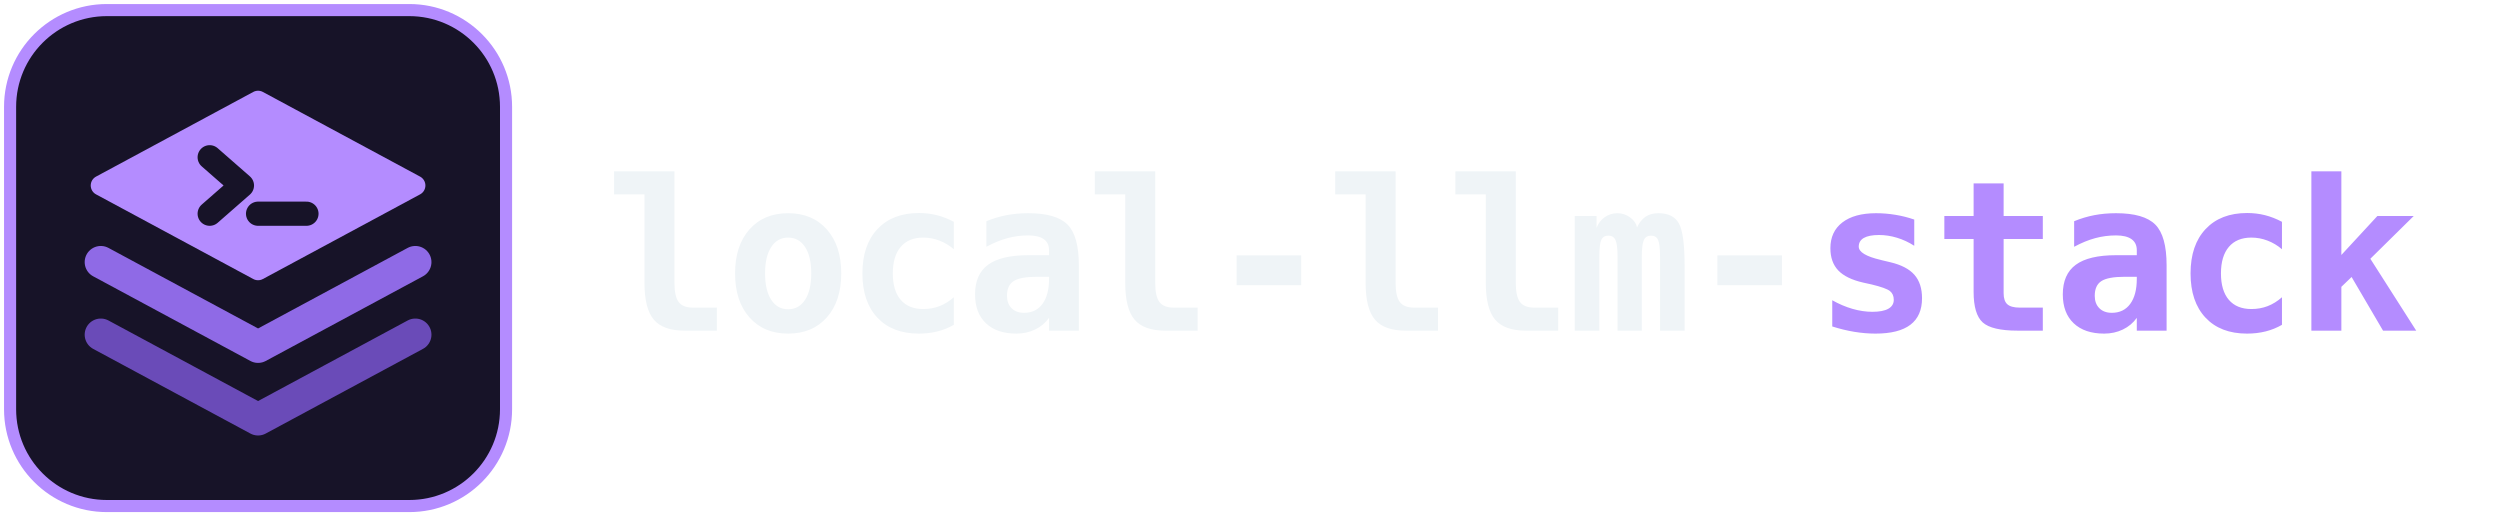
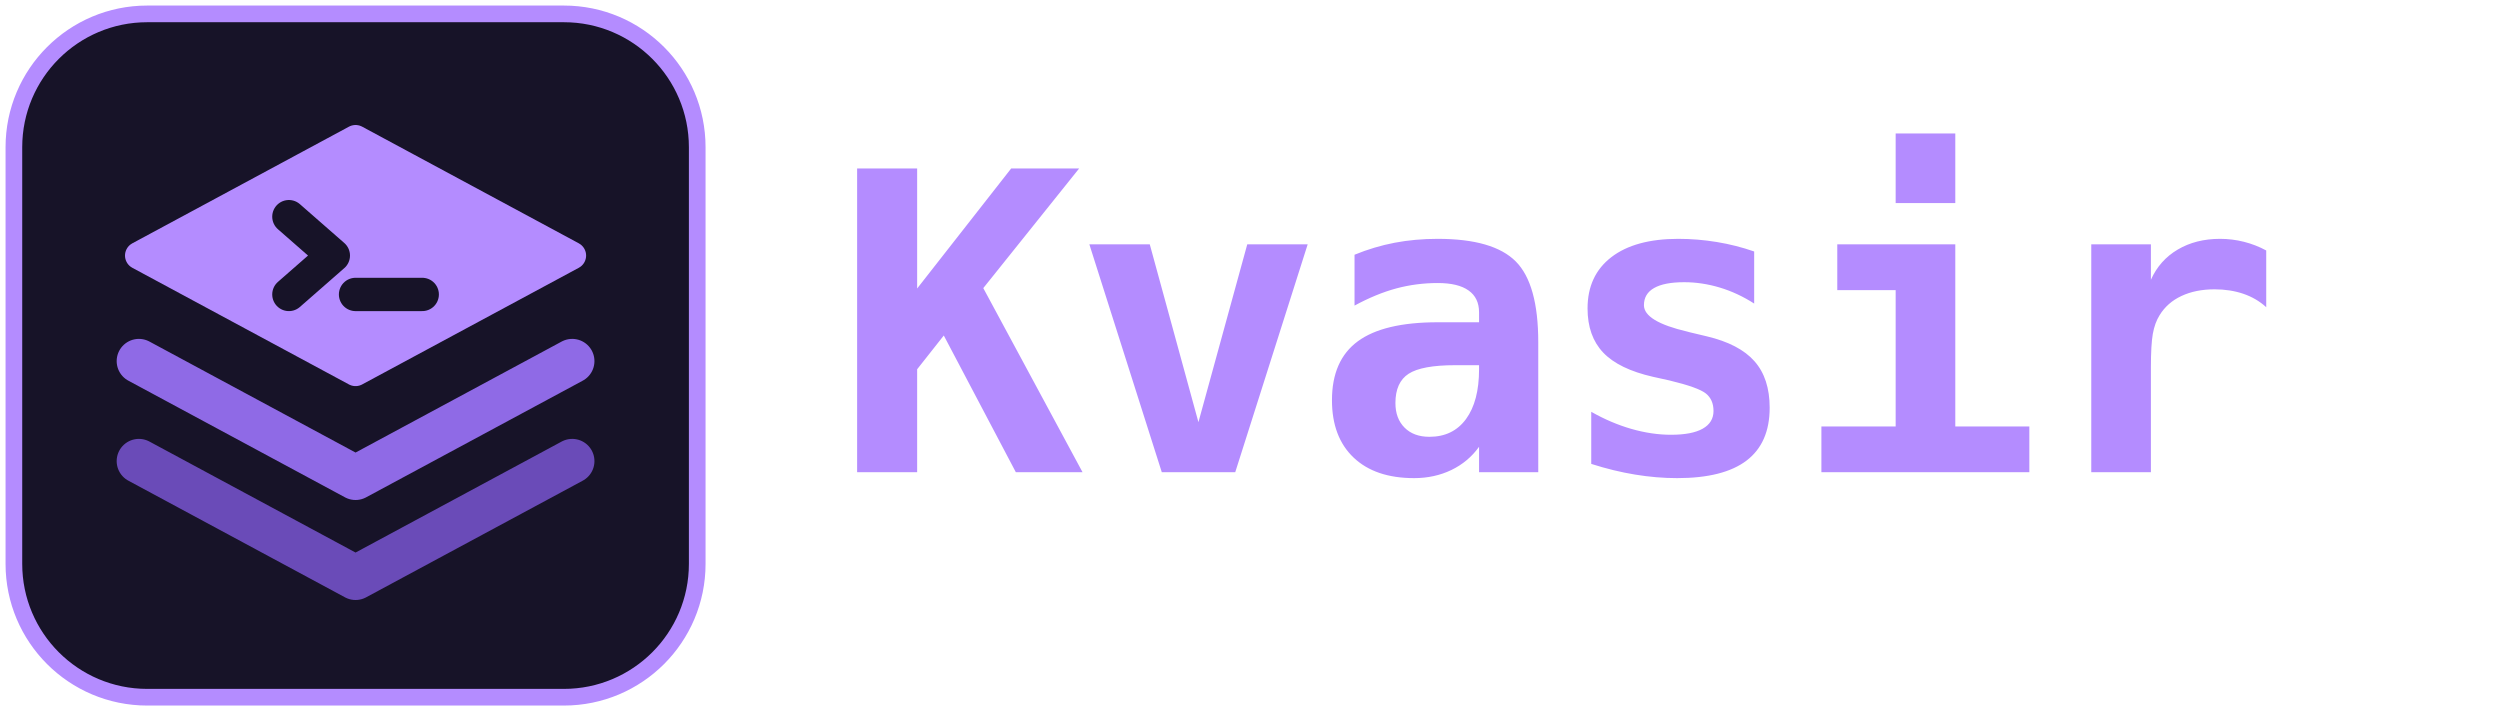
- <svg xmlns="http://www.w3.org/2000/svg" width="1240" height="256" viewBox="0 0 1240 256" role="img" aria-label="local-llm-stack">
+ <svg xmlns="http://www.w3.org/2000/svg" width="900" height="256" viewBox="0 0 900 256" role="img" aria-label="Kvasir">
  <rect x="5" y="5" width="246" height="246" rx="48" fill="#171328" stroke="#b48cff" stroke-width="6" />
  <g fill="none" stroke-linecap="round" stroke-linejoin="round">
    <path d="M128 50 206 92 128 134 50 92Z" fill="#b48cff" stroke="#b48cff" stroke-width="10" />
    <path d="M104 78 120 92 104 106M128 106H152" stroke="#171328" stroke-width="12" />
    <path d="M50 130 128 172 206 130" stroke="#8f6ae6" stroke-width="16" />
    <path d="M50 166 128 208 206 166" stroke="#6a4bb8" stroke-width="16" />
  </g>
-   <text x="300" y="164" font-family="JetBrainsMono Nerd Font,JetBrains Mono,monospace" font-size="104" font-weight="700" letter-spacing="-3" fill="#eff4f7">local-llm-<tspan fill="#b48cff">stack</tspan>
-   </text>
+   <text x="300" y="170" font-family="JetBrainsMono Nerd Font,JetBrains Mono,monospace" font-size="150" font-weight="700" letter-spacing="-4" fill="#b48cff">Kvasir</text>
</svg>
